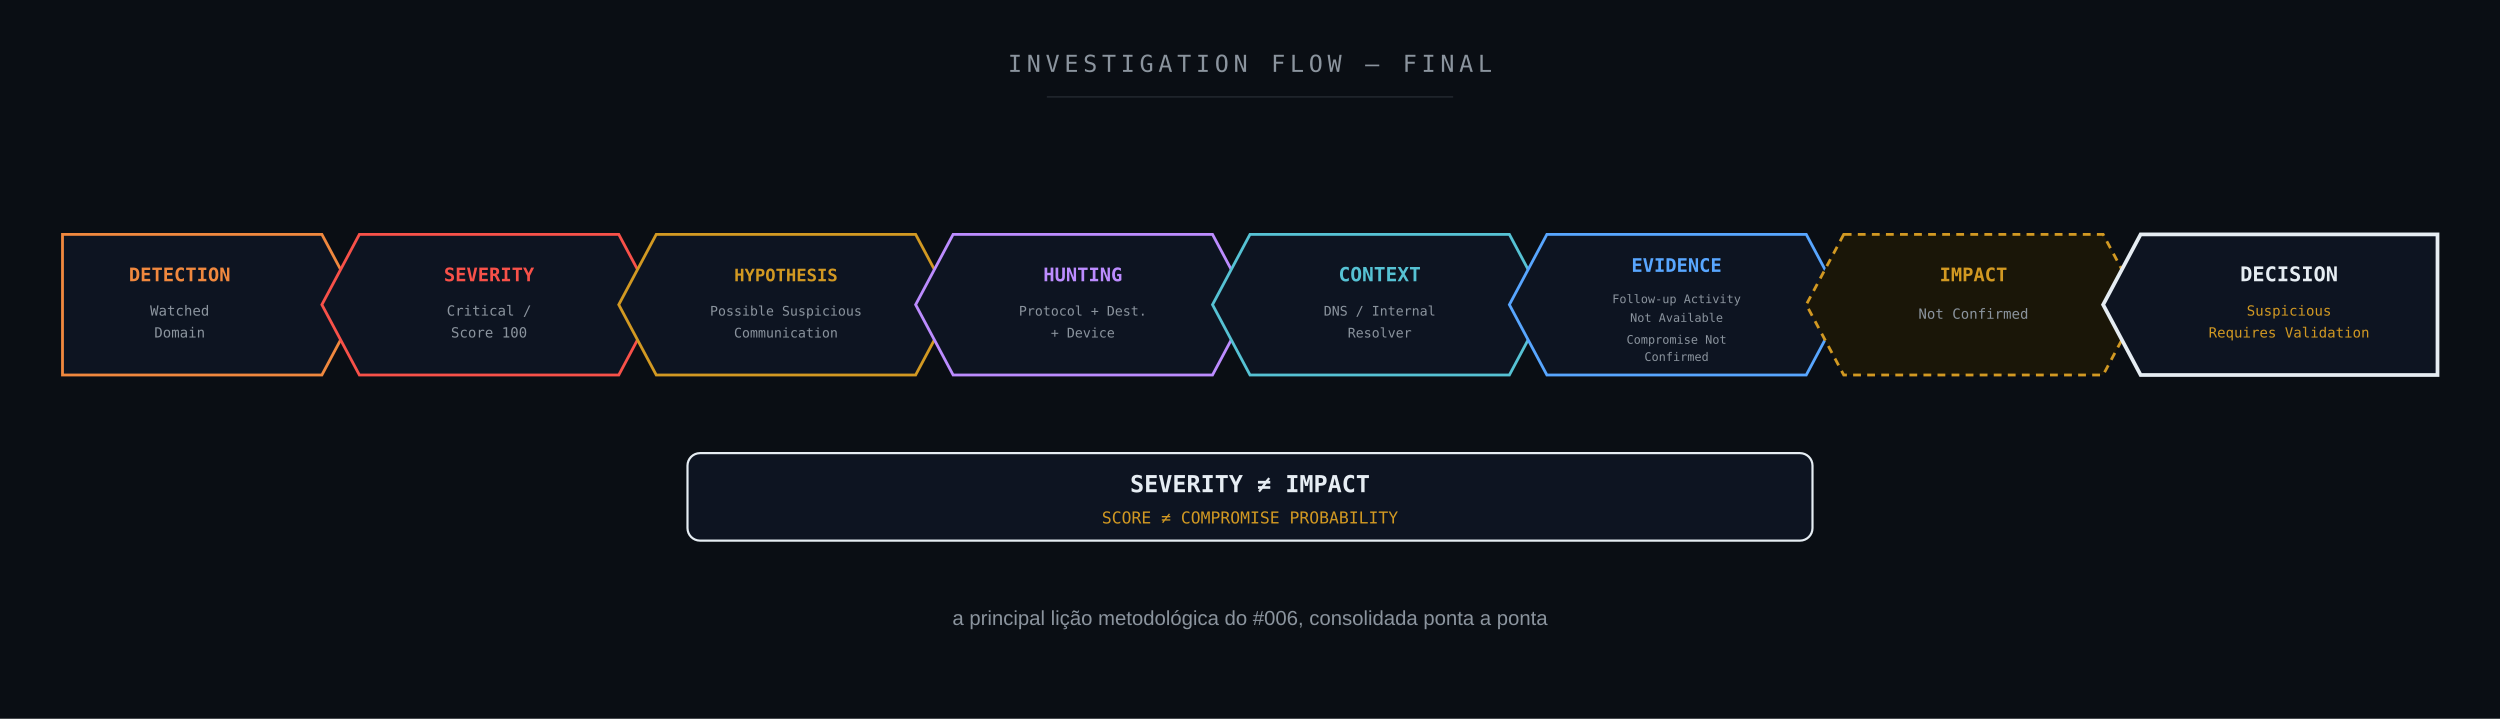
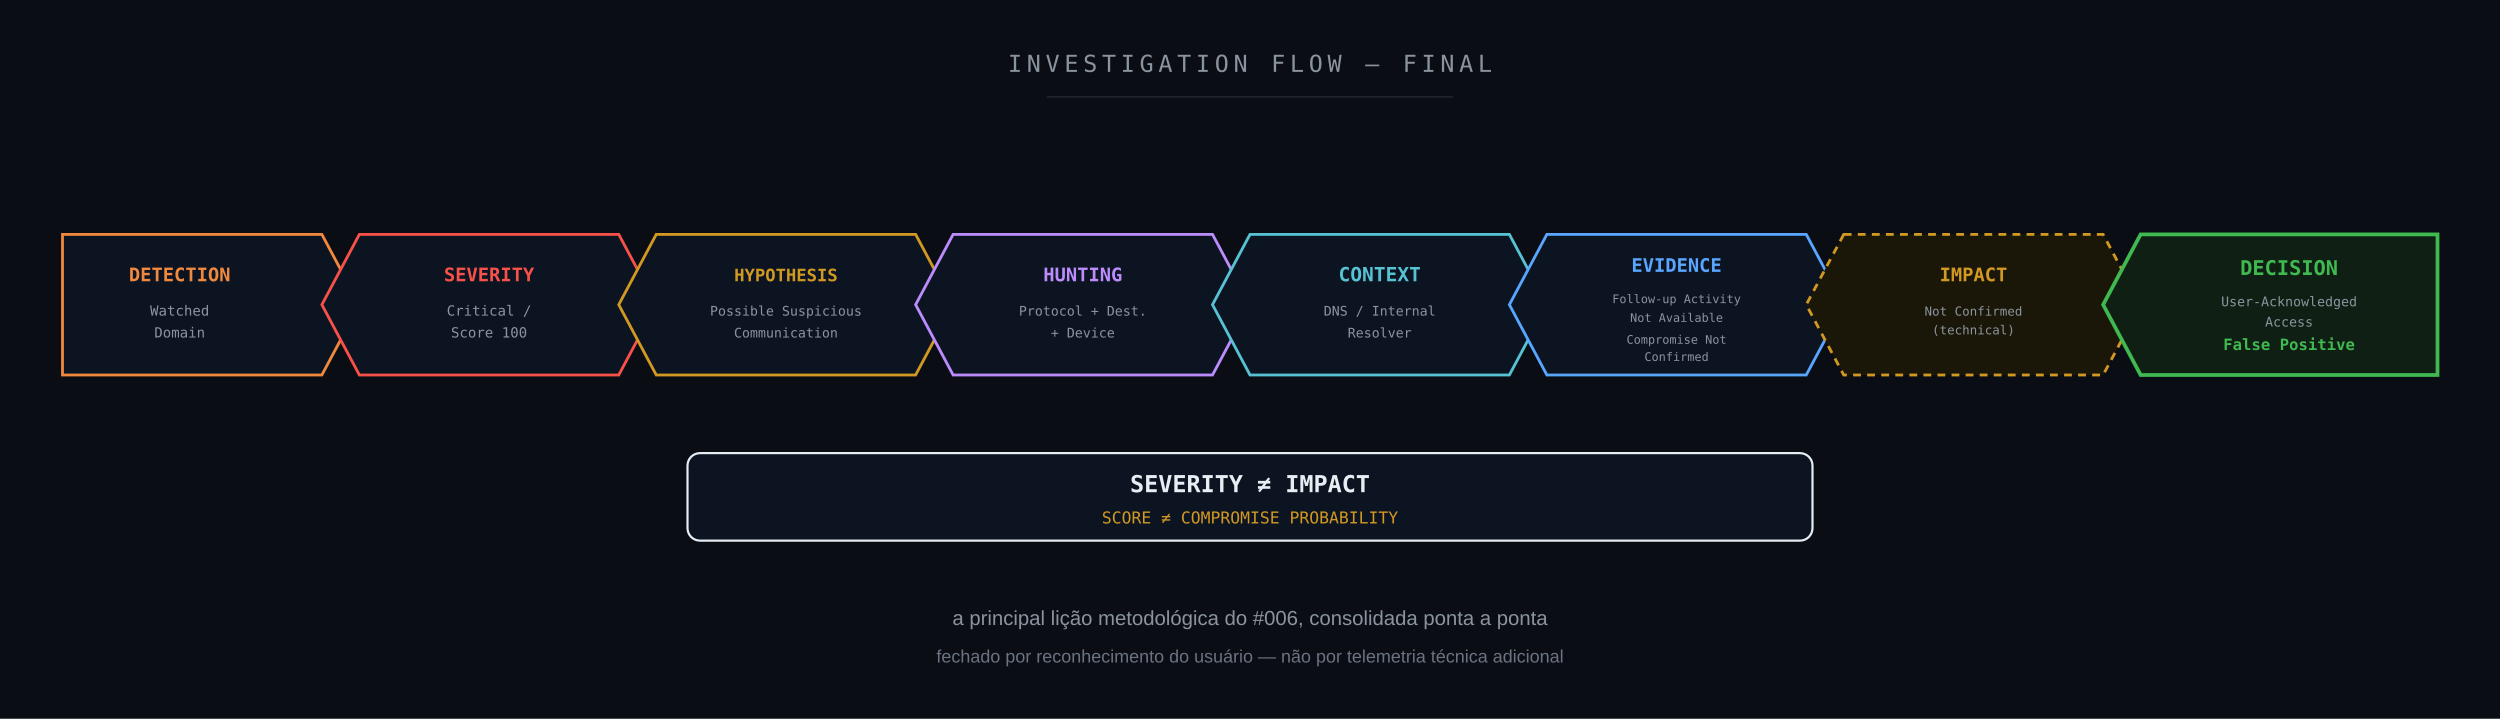
<svg xmlns="http://www.w3.org/2000/svg" viewBox="0 0 1600 460">
  <rect width="1600" height="460" fill="#0a0e14" />
  <text x="800" y="46" font-family="Consolas,monospace" font-size="15" fill="#8b949e" text-anchor="middle" letter-spacing="3">INVESTIGATION FLOW — FINAL</text>
  <line x1="670" y1="62" x2="930" y2="62" stroke="#21262d" stroke-width="1" />
  <g font-family="Consolas,monospace" font-weight="700">
    <polygon points="40,150 206,150 230,195 206,240 40,240" fill="#0d1421" stroke="#f0883e" stroke-width="1.8" />
    <text x="115" y="180" font-size="12" fill="#f0883e" text-anchor="middle">DETECTION</text>
    <text x="115" y="202" font-size="9" font-weight="400" fill="#8b949e" text-anchor="middle">Watched</text>
    <text x="115" y="216" font-size="9" font-weight="400" fill="#8b949e" text-anchor="middle">Domain</text>
    <polygon points="230,150 396,150 420,195 396,240 230,240 206,195" fill="#0d1421" stroke="#f85149" stroke-width="1.8" />
    <text x="313" y="180" font-size="12" fill="#f85149" text-anchor="middle">SEVERITY</text>
    <text x="313" y="202" font-size="9" font-weight="400" fill="#8b949e" text-anchor="middle">Critical /</text>
    <text x="313" y="216" font-size="9" font-weight="400" fill="#8b949e" text-anchor="middle">Score 100</text>
    <polygon points="420,150 586,150 610,195 586,240 420,240 396,195" fill="#0d1421" stroke="#d29922" stroke-width="1.8" />
    <text x="503" y="180" font-size="11" fill="#d29922" text-anchor="middle">HYPOTHESIS</text>
    <text x="503" y="202" font-size="8.5" font-weight="400" fill="#8b949e" text-anchor="middle">Possible Suspicious</text>
    <text x="503" y="216" font-size="8.5" font-weight="400" fill="#8b949e" text-anchor="middle">Communication</text>
    <polygon points="610,150 776,150 800,195 776,240 610,240 586,195" fill="#0d1421" stroke="#bc8cff" stroke-width="1.8" />
    <text x="693" y="180" font-size="12" fill="#bc8cff" text-anchor="middle">HUNTING</text>
    <text x="693" y="202" font-size="8.5" font-weight="400" fill="#8b949e" text-anchor="middle">Protocol + Dest.</text>
    <text x="693" y="216" font-size="8.5" font-weight="400" fill="#8b949e" text-anchor="middle">+ Device</text>
    <polygon points="800,150 966,150 990,195 966,240 800,240 776,195" fill="#0d1421" stroke="#56c2d4" stroke-width="1.8" />
    <text x="883" y="180" font-size="12.5" fill="#56c2d4" text-anchor="middle">CONTEXT</text>
    <text x="883" y="202" font-size="8.5" font-weight="400" fill="#8b949e" text-anchor="middle">DNS / Internal</text>
    <text x="883" y="216" font-size="8.5" font-weight="400" fill="#8b949e" text-anchor="middle">Resolver</text>
    <polygon points="990,150 1156,150 1180,195 1156,240 990,240 966,195" fill="#0d1421" stroke="#58a6ff" stroke-width="1.8" />
    <text x="1073" y="174" font-size="12" fill="#58a6ff" text-anchor="middle">EVIDENCE</text>
    <text x="1073" y="194" font-size="7.6" font-weight="400" fill="#8b949e" text-anchor="middle">Follow-up Activity</text>
    <text x="1073" y="206" font-size="7.6" font-weight="400" fill="#8b949e" text-anchor="middle">Not Available</text>
    <text x="1073" y="220" font-size="7.6" font-weight="400" fill="#8b949e" text-anchor="middle">Compromise Not</text>
    <text x="1073" y="231" font-size="7.6" font-weight="400" fill="#8b949e" text-anchor="middle">Confirmed</text>
    <polygon points="1180,150 1346,150 1370,195 1346,240 1180,240 1156,195" fill="#1a1608" stroke="#d29922" stroke-width="1.8" stroke-dasharray="5 4" />
    <text x="1263" y="180" font-size="12" fill="#d29922" text-anchor="middle">IMPACT</text>
-     <text x="1263" y="204" font-size="9" font-weight="400" fill="#8b949e" text-anchor="middle">Not Confirmed</text>
-     <polygon points="1370,150 1560,150 1560,240 1370,240 1346,195" fill="#0d1421" stroke="#e6edf3" stroke-width="2.4" />
-     <text x="1465" y="180" font-size="13" fill="#e6edf3" text-anchor="middle">DECISION</text>
-     <text x="1465" y="202" font-size="9" font-weight="400" fill="#d29922" text-anchor="middle">Suspicious</text>
-     <text x="1465" y="216" font-size="9" font-weight="400" fill="#d29922" text-anchor="middle">Requires Validation</text>
+     <text x="1263" y="202" font-size="8" font-weight="400" fill="#8b949e" text-anchor="middle">Not Confirmed</text>
+     <text x="1263" y="214" font-size="8" font-weight="400" fill="#8b949e" text-anchor="middle">(technical)</text>
+     <polygon points="1370,150 1560,150 1560,240 1370,240 1346,195" fill="#0f1f14" stroke="#3fb950" stroke-width="2.4" />
+     <text x="1465" y="176" font-size="13" fill="#3fb950" text-anchor="middle">DECISION</text>
+     <text x="1465" y="196" font-size="8.5" font-weight="400" fill="#8b949e" text-anchor="middle">User-Acknowledged</text>
+     <text x="1465" y="209" font-size="8.5" font-weight="400" fill="#8b949e" text-anchor="middle">Access</text>
+     <text x="1465" y="224" font-size="10" font-weight="700" fill="#3fb950" text-anchor="middle">False Positive</text>
  </g>
  <rect x="440" y="290" width="720" height="56" rx="8" fill="#0d1421" stroke="#e6edf3" stroke-width="1.4" />
  <text x="800" y="315" font-family="Consolas,monospace" font-size="15" fill="#e6edf3" text-anchor="middle" font-weight="700">SEVERITY  ≠  IMPACT</text>
  <text x="800" y="335" font-family="Consolas,monospace" font-size="10.5" fill="#d29922" text-anchor="middle">SCORE  ≠  COMPROMISE PROBABILITY</text>
  <text x="800" y="400" font-family="Segoe UI,Arial,sans-serif" font-size="13" fill="#8b949e" text-anchor="middle">a principal lição metodológica do #006, consolidada ponta a ponta</text>
+   <text x="800" y="424" font-family="Segoe UI,Arial,sans-serif" font-size="11.5" fill="#6b7280" text-anchor="middle">fechado por reconhecimento do usuário — não por telemetria técnica adicional</text>
</svg>
